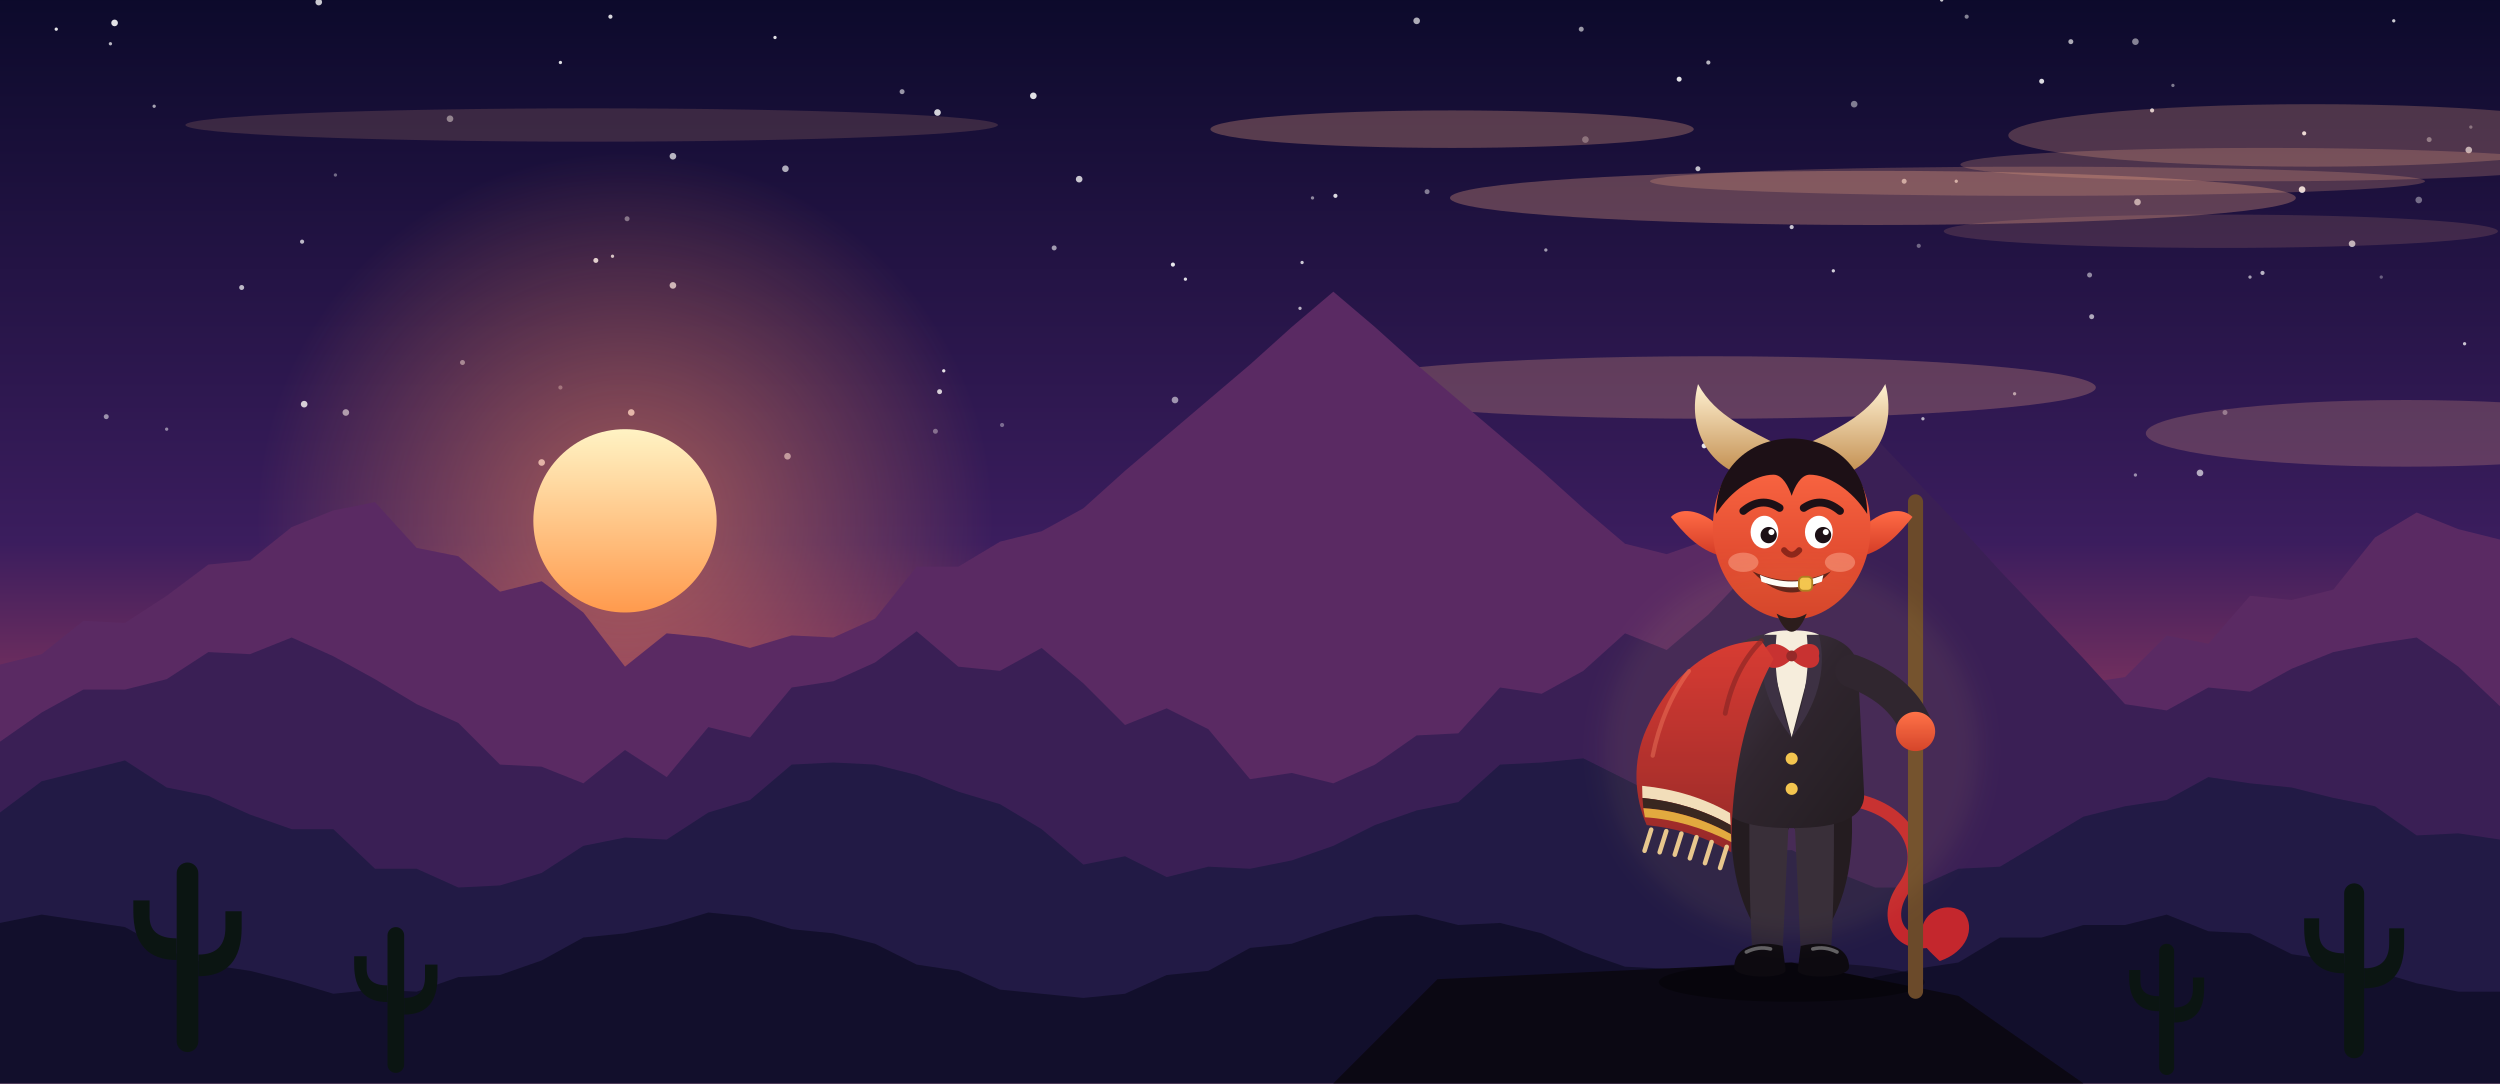
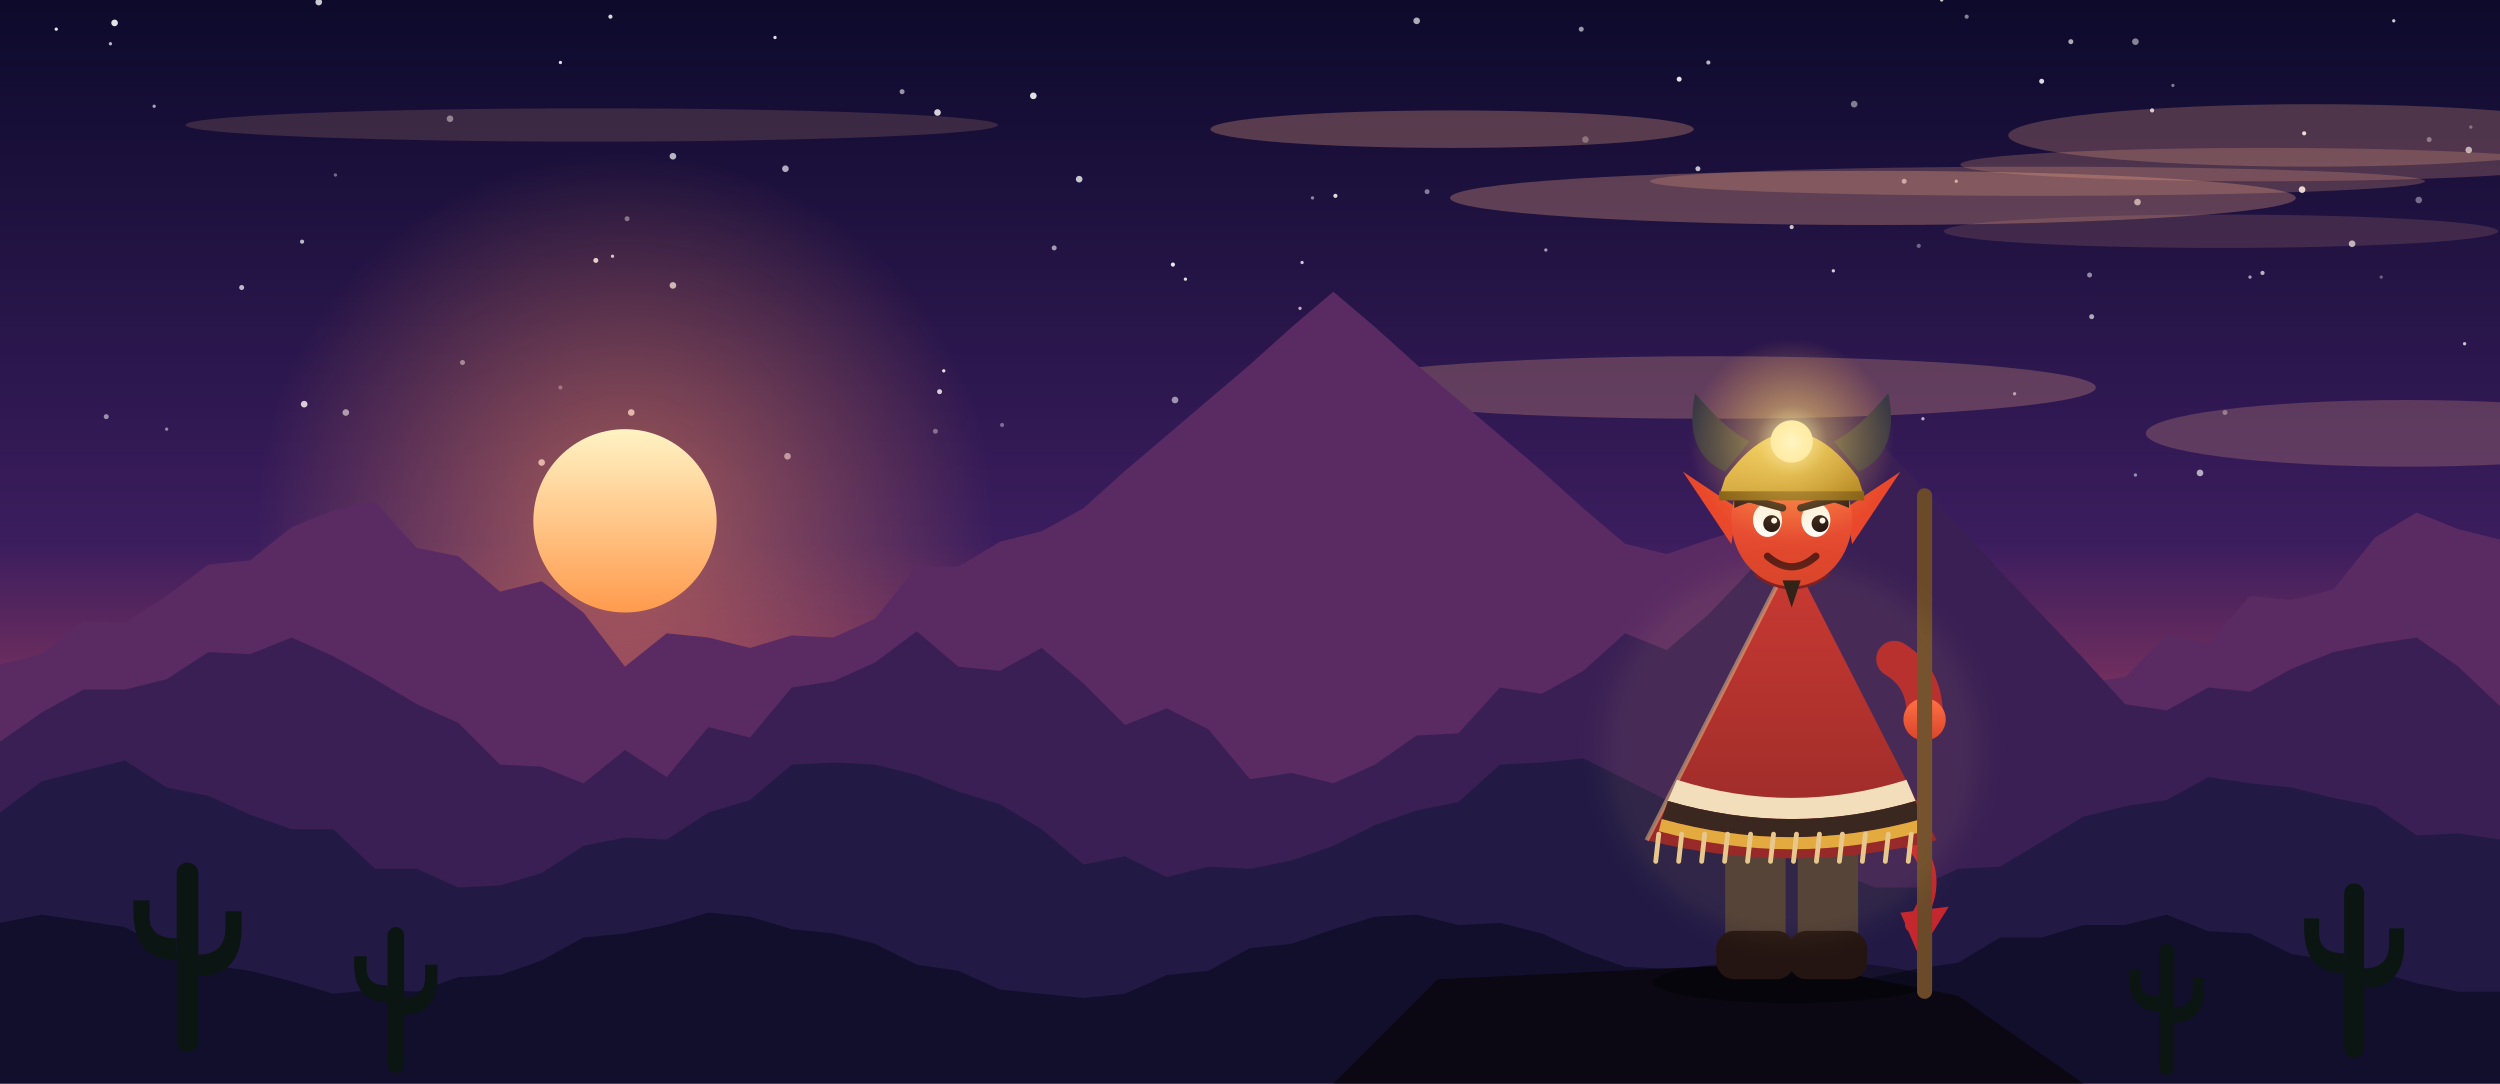
<svg xmlns="http://www.w3.org/2000/svg" viewBox="0 0 1200 520" preserveAspectRatio="xMidYMid slice">
  <defs>
    <linearGradient id="skin" x1="0" y1="0" x2="0" y2="1">
      <stop offset="0" stop-color="#ff6a43" />
      <stop offset="1" stop-color="#d63a25" />
    </linearGradient>
    <linearGradient id="helm" x1="0" y1="0" x2="1" y2="1">
      <stop offset="0" stop-color="#f1d263" />
      <stop offset="1" stop-color="#a97f1c" />
    </linearGradient>
    <linearGradient id="pon" x1="0" y1="0" x2="0" y2="1">
      <stop offset="0" stop-color="#c8302f" />
      <stop offset="1" stop-color="#8f1d24" />
    </linearGradient>
    <radialGradient id="lamp" cx=".5" cy=".5" r=".5">
      <stop offset="0" stop-color="#fff6c4" stop-opacity=".95" />
      <stop offset=".35" stop-color="#ffd86b" stop-opacity=".45" />
      <stop offset="1" stop-color="#ffb347" stop-opacity="0" />
    </radialGradient>
    <filter id="soft">
      <feGaussianBlur stdDeviation="6" />
    </filter>
    <filter id="blur2">
      <feGaussianBlur stdDeviation="2" />
    </filter>
    <linearGradient id="sky" x1="0" y1="0" x2="0" y2="1">
      <stop offset="0" stop-color="#0c0a2b" />
      <stop offset="0.5" stop-color="#3b1d5e" />
      <stop offset="0.8" stop-color="#b8465f" />
      <stop offset="1" stop-color="#ff9a4d" />
    </linearGradient>
    <radialGradient id="sunglow">
      <stop offset="0" stop-color="#ff8f5a" stop-opacity=".55" />
      <stop offset="1" stop-color="#ff8f5a" stop-opacity="0" />
    </radialGradient>
    <linearGradient id="sundisc" x1="0" y1="0" x2="0" y2="1">
      <stop offset="0" stop-color="#fff3c4" />
      <stop offset="1" stop-color="#ff9a4d" />
    </linearGradient>
  </defs>
  <rect width="1200" height="520" fill="url(#sky)" />
  <circle cx="286" cy="125" r="1.2" fill="#fff" opacity="0.85" />
  <circle cx="569" cy="134" r="0.8" fill="#fff" opacity="0.85" />
  <circle cx="563" cy="127" r="1.0" fill="#fff" opacity="0.90" />
  <circle cx="564" cy="192" r="1.6" fill="#fff" opacity="0.54" />
  <circle cx="1033" cy="53" r="1.0" fill="#fff" opacity="0.82" />
  <circle cx="628" cy="170" r="0.8" fill="#fff" opacity="0.40" />
  <circle cx="1149" cy="10" r="0.8" fill="#fff" opacity="0.79" />
  <circle cx="323" cy="137" r="1.6" fill="#fff" opacity="0.73" />
  <circle cx="1105" cy="91" r="1.6" fill="#fff" opacity="0.88" />
  <circle cx="161" cy="84" r="0.8" fill="#fff" opacity="0.38" />
  <circle cx="260" cy="222" r="1.6" fill="#fff" opacity="0.77" />
  <circle cx="1026" cy="97" r="1.6" fill="#fff" opacity="0.64" />
  <circle cx="641" cy="94" r="1.0" fill="#fff" opacity="0.84" />
  <circle cx="818" cy="214" r="1.2" fill="#fff" opacity="0.89" />
  <circle cx="806" cy="38" r="1.2" fill="#fff" opacity="0.88" />
  <circle cx="1086" cy="131" r="1.0" fill="#fff" opacity="0.68" />
  <circle cx="1186" cy="61" r="0.8" fill="#fff" opacity="0.34" />
  <circle cx="1025" cy="228" r="0.8" fill="#fff" opacity="0.51" />
  <circle cx="80" cy="206" r="0.8" fill="#fff" opacity="0.48" />
  <circle cx="923" cy="201" r="0.8" fill="#fff" opacity="0.66" />
  <circle cx="914" cy="87" r="1.2" fill="#fff" opacity="0.63" />
  <circle cx="1106" cy="64" r="1.0" fill="#fff" opacity="0.90" />
  <circle cx="372" cy="18" r="0.8" fill="#fff" opacity="0.87" />
  <circle cx="1166" cy="67" r="1.2" fill="#fff" opacity="0.39" />
  <circle cx="51" cy="200" r="1.2" fill="#fff" opacity="0.52" />
  <circle cx="166" cy="198" r="1.6" fill="#fff" opacity="0.58" />
  <circle cx="624" cy="148" r="0.8" fill="#fff" opacity="0.67" />
  <circle cx="1129" cy="117" r="1.6" fill="#fff" opacity="0.68" />
  <circle cx="859" cy="215" r="1.6" fill="#fff" opacity="0.89" />
  <circle cx="625" cy="126" r="0.8" fill="#fff" opacity="0.77" />
  <circle cx="1185" cy="72" r="1.6" fill="#fff" opacity="0.67" />
  <circle cx="759" cy="14" r="1.2" fill="#fff" opacity="0.58" />
  <circle cx="815" cy="81" r="1.2" fill="#fff" opacity="0.74" />
  <circle cx="27" cy="14" r="0.8" fill="#fff" opacity="0.88" />
  <circle cx="301" cy="105" r="1.2" fill="#fff" opacity="0.41" />
  <circle cx="222" cy="174" r="1.2" fill="#fff" opacity="0.48" />
  <circle cx="453" cy="178" r="0.8" fill="#fff" opacity="0.88" />
  <circle cx="820" cy="30" r="1.0" fill="#fff" opacity="0.69" />
  <circle cx="323" cy="75" r="1.6" fill="#fff" opacity="0.69" />
  <circle cx="116" cy="138" r="1.2" fill="#fff" opacity="0.70" />
  <circle cx="269" cy="186" r="1.0" fill="#fff" opacity="0.35" />
  <circle cx="890" cy="50" r="1.6" fill="#fff" opacity="0.46" />
  <circle cx="944" cy="8" r="1.0" fill="#fff" opacity="0.49" />
  <circle cx="1003" cy="132" r="1.2" fill="#fff" opacity="0.50" />
  <circle cx="994" cy="20" r="1.2" fill="#fff" opacity="0.65" />
  <circle cx="506" cy="119" r="1.2" fill="#fff" opacity="0.58" />
  <circle cx="761" cy="67" r="1.6" fill="#fff" opacity="0.32" />
  <circle cx="496" cy="46" r="1.6" fill="#fff" opacity="0.87" />
  <circle cx="1056" cy="227" r="1.6" fill="#fff" opacity="0.64" />
  <circle cx="1183" cy="165" r="0.8" fill="#fff" opacity="0.75" />
  <circle cx="1004" cy="152" r="1.2" fill="#fff" opacity="0.63" />
  <circle cx="1068" cy="198" r="1.2" fill="#fff" opacity="0.37" />
  <circle cx="293" cy="8" r="1.0" fill="#fff" opacity="0.84" />
  <circle cx="1080" cy="133" r="0.8" fill="#fff" opacity="0.59" />
  <circle cx="145" cy="116" r="1.0" fill="#fff" opacity="0.70" />
  <circle cx="630" cy="95" r="0.8" fill="#fff" opacity="0.50" />
  <circle cx="303" cy="198" r="1.6" fill="#fff" opacity="0.79" />
  <circle cx="74" cy="51" r="0.8" fill="#fff" opacity="0.62" />
  <circle cx="980" cy="39" r="1.2" fill="#fff" opacity="0.85" />
  <circle cx="967" cy="189" r="0.8" fill="#fff" opacity="0.59" />
  <circle cx="685" cy="92" r="1.2" fill="#fff" opacity="0.45" />
  <circle cx="742" cy="120" r="0.8" fill="#fff" opacity="0.58" />
  <circle cx="932" cy="0" r="0.8" fill="#fff" opacity="0.77" />
  <circle cx="55" cy="11" r="1.6" fill="#fff" opacity="0.88" />
  <circle cx="1025" cy="20" r="1.6" fill="#fff" opacity="0.49" />
  <circle cx="377" cy="81" r="1.6" fill="#fff" opacity="0.65" />
  <circle cx="433" cy="44" r="1.2" fill="#fff" opacity="0.56" />
  <circle cx="153" cy="1" r="1.6" fill="#fff" opacity="0.78" />
  <circle cx="680" cy="10" r="1.6" fill="#fff" opacity="0.66" />
  <circle cx="939" cy="87" r="0.8" fill="#fff" opacity="0.67" />
  <circle cx="518" cy="86" r="1.6" fill="#fff" opacity="0.76" />
  <circle cx="378" cy="219" r="1.6" fill="#fff" opacity="0.58" />
  <circle cx="294" cy="123" r="0.8" fill="#fff" opacity="0.78" />
  <circle cx="269" cy="30" r="0.8" fill="#fff" opacity="0.86" />
  <circle cx="449" cy="207" r="1.2" fill="#fff" opacity="0.37" />
  <circle cx="829" cy="216" r="1.6" fill="#fff" opacity="0.70" />
  <circle cx="880" cy="130" r="0.8" fill="#fff" opacity="0.79" />
  <circle cx="860" cy="109" r="1.0" fill="#fff" opacity="0.76" />
  <circle cx="53" cy="21" r="0.8" fill="#fff" opacity="0.70" />
  <circle cx="451" cy="188" r="1.2" fill="#fff" opacity="0.80" />
  <circle cx="146" cy="194" r="1.6" fill="#fff" opacity="0.80" />
  <circle cx="1143" cy="133" r="0.8" fill="#fff" opacity="0.32" />
  <circle cx="921" cy="118" r="1.0" fill="#fff" opacity="0.36" />
  <circle cx="899" cy="215" r="0.8" fill="#fff" opacity="0.63" />
  <circle cx="1043" cy="41" r="0.8" fill="#fff" opacity="0.45" />
  <circle cx="216" cy="57" r="1.6" fill="#fff" opacity="0.45" />
  <circle cx="719" cy="216" r="1.6" fill="#fff" opacity="0.88" />
  <circle cx="450" cy="54" r="1.6" fill="#fff" opacity="0.81" />
  <circle cx="1161" cy="96" r="1.6" fill="#fff" opacity="0.39" />
  <circle cx="481" cy="204" r="1.0" fill="#fff" opacity="0.36" />
  <circle cx="300" cy="250" r="176" fill="url(#sunglow)" />
  <circle cx="300" cy="250" r="44" fill="url(#sundisc)" />
  <ellipse cx="821" cy="186" rx="185" ry="15" fill="#ffb089" opacity="0.25" />
  <ellipse cx="1110" cy="65" rx="146" ry="15" fill="#ffb089" opacity="0.24" />
  <ellipse cx="1087" cy="79" rx="146" ry="8" fill="#ffb089" opacity="0.22" />
  <ellipse cx="697" cy="62" rx="116" ry="9" fill="#ffb089" opacity="0.28" />
  <ellipse cx="978" cy="87" rx="186" ry="7" fill="#ffb089" opacity="0.23" />
  <ellipse cx="284" cy="60" rx="195" ry="8" fill="#ffb089" opacity="0.16" />
  <ellipse cx="1155" cy="208" rx="125" ry="16" fill="#ffb089" opacity="0.22" />
  <ellipse cx="899" cy="95" rx="203" ry="13" fill="#ffb089" opacity="0.29" />
  <ellipse cx="1066" cy="111" rx="133" ry="8" fill="#ffb089" opacity="0.15" />
  <path d="M0 520 L0 319 L20 314 L40 298 L60 299 L80 286 L100 271 L120 269 L140 253 L160 245 L180 241 L200 263 L220 267 L240 284 L260 279 L280 294 L300 320 L320 304 L340 306 L360 311 L380 305 L400 306 L420 297 L440 272 L460 272 L480 260 L500 255 L520 244 L540 226 L560 209 L580 192 L600 175 L620 157 L640 140 L660 157 L680 175 L700 192 L720 209 L740 226 L760 244 L780 261 L800 266 L820 259 L840 253 L860 259 L880 247 L900 265 L920 265 L940 290 L960 288 L980 301 L1000 328 L1020 325 L1040 305 L1060 309 L1080 286 L1100 288 L1120 283 L1140 258 L1160 246 L1180 254 L1200 259 L1200 520 Z" fill="#5a2a63" />
  <path d="M0 520 L0 356 L20 342 L40 331 L60 331 L80 326 L100 313 L120 314 L140 306 L160 315 L180 326 L200 338 L220 347 L240 367 L260 368 L280 376 L300 360 L320 373 L340 349 L360 354 L380 330 L400 327 L420 318 L440 303 L460 320 L480 322 L500 311 L520 328 L540 348 L560 340 L580 350 L600 374 L620 371 L640 376 L660 367 L680 353 L700 352 L720 330 L740 333 L760 322 L780 304 L800 312 L820 295 L840 274 L860 252 L880 231 L900 210 L920 231 L940 252 L960 274 L980 295 L1000 316 L1020 338 L1040 341 L1060 330 L1080 332 L1100 321 L1120 313 L1140 309 L1160 306 L1180 320 L1200 339 L1200 520 Z" fill="#3a1f55" />
  <path d="M0 520 L0 390 L20 375 L40 370 L60 365 L80 378 L100 382 L120 391 L140 398 L160 398 L180 417 L200 417 L220 426 L240 425 L260 419 L280 406 L300 402 L320 403 L340 390 L360 384 L380 367 L400 366 L420 367 L440 372 L460 380 L480 386 L500 398 L520 415 L540 411 L560 421 L580 416 L600 417 L620 413 L640 406 L660 396 L680 389 L700 385 L720 367 L740 366 L760 364 L780 374 L800 384 L820 389 L840 409 L860 408 L880 418 L900 426 L920 426 L940 417 L960 416 L980 404 L1000 392 L1020 387 L1040 384 L1060 373 L1080 376 L1100 378 L1120 383 L1140 387 L1160 401 L1180 400 L1200 403 L1200 520 Z" fill="#221a45" />
  <path d="M0 520 L0 443 L20 439 L40 442 L60 445 L80 456 L100 463 L120 466 L140 471 L160 477 L180 475 L200 476 L220 469 L240 468 L260 461 L280 450 L300 448 L320 444 L340 438 L360 440 L380 446 L400 448 L420 453 L440 463 L460 466 L480 475 L500 477 L520 479 L540 477 L560 468 L580 466 L600 455 L620 453 L640 446 L660 440 L680 439 L700 444 L720 443 L740 448 L760 457 L780 464 L800 465 L820 472 L840 478 L860 477 L880 477 L900 469 L920 465 L940 462 L960 450 L980 450 L1000 444 L1020 444 L1040 439 L1060 447 L1080 448 L1100 458 L1120 461 L1140 466 L1160 472 L1180 476 L1200 476 L1200 520 Z" fill="#120f2c" />
  <g transform="translate(90,505) scale(1.3)" fill="#0b1512">
    <rect x="-4" y="-70" width="8" height="70" rx="4" />
    <path d="M-4 -34 Q-20 -34 -20 -52 L-20 -56 L-14 -56 L-14 -50 Q-14 -42 -4 -42 Z" />
    <path d="M4 -28 Q20 -28 20 -46 L20 -52 L14 -52 L14 -46 Q14 -36 4 -36 Z" />
  </g>
  <g transform="translate(190,515) scale(1)" fill="#0b1512">
    <rect x="-4" y="-70" width="8" height="70" rx="4" />
    <path d="M-4 -34 Q-20 -34 -20 -52 L-20 -56 L-14 -56 L-14 -50 Q-14 -42 -4 -42 Z" />
    <path d="M4 -28 Q20 -28 20 -46 L20 -52 L14 -52 L14 -46 Q14 -36 4 -36 Z" />
  </g>
  <g transform="translate(1130,508) scale(1.2)" fill="#0b1512">
    <rect x="-4" y="-70" width="8" height="70" rx="4" />
    <path d="M-4 -34 Q-20 -34 -20 -52 L-20 -56 L-14 -56 L-14 -50 Q-14 -42 -4 -42 Z" />
    <path d="M4 -28 Q20 -28 20 -46 L20 -52 L14 -52 L14 -46 Q14 -36 4 -36 Z" />
  </g>
  <g transform="translate(1040,516) scale(0.9)" fill="#0b1512">
    <rect x="-4" y="-70" width="8" height="70" rx="4" />
    <path d="M-4 -34 Q-20 -34 -20 -52 L-20 -56 L-14 -56 L-14 -50 Q-14 -42 -4 -42 Z" />
    <path d="M4 -28 Q20 -28 20 -46 L20 -52 L14 -52 L14 -46 Q14 -36 4 -36 Z" />
  </g>
  <path d="M640 520 L690 470 L860 462 L940 478 L1000 520 Z" fill="#0b0813" />
-   <g id="diablo" transform="translate(860,470) scale(1.45,1.45) translate(-60,-200)">
-     <defs>
-       <linearGradient id="dv-skin" x1="0" y1="0" x2="0" y2="1">
-         <stop offset="0" stop-color="#ff6b45" />
-         <stop offset="1" stop-color="#d23b26" />
-       </linearGradient>
-       <linearGradient id="dv-horn" x1="0" y1="0" x2="0" y2="1">
-         <stop offset="0" stop-color="#fff1d2" />
-         <stop offset="1" stop-color="#c08a4a" />
-       </linearGradient>
-       <linearGradient id="dv-poncho" x1="0" y1="0" x2="0" y2="1">
-         <stop offset="0" stop-color="#d5312f" />
-         <stop offset="1" stop-color="#8f1d24" />
-       </linearGradient>
-       <linearGradient id="dv-frac" x1="0" y1="0" x2="1" y2="1">
-         <stop offset="0" stop-color="#3a2f48" />
-         <stop offset=".45" stop-color="#211a2b" />
-         <stop offset="1" stop-color="#140f1b" />
-       </linearGradient>
-       <radialGradient id="dv-glow" cx=".5" cy=".5" r=".5">
-         <stop offset="0" stop-color="#fff6c4" stop-opacity=".9" />
-         <stop offset=".35" stop-color="#ffd86b" stop-opacity=".4" />
-         <stop offset="1" stop-color="#ffb347" stop-opacity="0" />
-       </radialGradient>
-     </defs>
-     <ellipse cx="60" cy="201" rx="44" ry="6.5" fill="#000" opacity=".35" />
-     <path d="M76 140 C98 142 106 158 97 170 C90 180 96 190 107 187" fill="none" stroke="#c4272d" stroke-width="4.5" stroke-linecap="round" />
-     <path d="M103 185 C103 177 112 174 117 178 C121 183 118 191 109 194 C106 191 103 189 103 185 Z" fill="#c4272d" />
-     <path d="M41 136 C38 158 42 175 50 186 C53 170 56 156 60 148 C64 156 67 170 70 186 C78 175 82 158 79 136 Z" fill="#140f1b" />
-     <path d="M46 144 C46 160 46 176 47 191 L57 191 L59 148 Z" fill="#2b2336" />
-     <path d="M61 148 L63 191 L73 191 C74 176 74 160 74 144 Z" fill="#2b2336" />
-     <path d="M41 196 C41 189 49 187 57 189 L58 197 C58 200 41 200 41 196 Z" fill="#0d0a10" />
-     <path d="M79 196 C79 189 71 187 63 189 L62 197 C62 200 79 200 79 196 Z" fill="#0d0a10" />
-     <path d="M45 191 Q49 189 53 190" fill="none" stroke="#fff" stroke-width="1.2" opacity=".35" stroke-linecap="round" />
-     <path d="M67 190 Q71 189 75 191" fill="none" stroke="#fff" stroke-width="1.2" opacity=".35" stroke-linecap="round" />
-     <path d="M38 98 C38 89 47 85 60 85 C73 85 82 89 82 98 L84 139 C84 146 77 150 60 150 C43 150 36 146 36 139 Z" fill="url(#dv-frac)" />
-     <path d="M51 86 L60 120 L69 86 C66 84 54 84 51 86 Z" fill="#f5efe4" />
-     <path d="M51 86 C48 98 52 110 60 120 C55 106 54 96 55 86 Z" fill="#2f2640" />
-     <path d="M69 86 C72 98 68 110 60 120 C65 106 66 96 65 86 Z" fill="#2f2640" />
-     <path d="M60 92 C55 87 50 89 51 93 C50 97 55 99 60 94 C65 99 70 97 69 93 C70 89 65 87 60 92 Z" fill="#c4272d" />
-     <circle cx="60" cy="93" r="1.8" fill="#8f1d24" />
-     <circle cx="60" cy="127" r="2" fill="#f2c44d" />
-     <circle cx="60" cy="137" r="2" fill="#f2c44d" />
-     <path d="M50 88 C34 88 20 99 12 117 C7 128 8 140 12 149 C22 150 32 153 40 158 C40 140 42 116 54 94 Z" fill="url(#dv-poncho)" />
-     <path d="M10.5 136 C21 137 31 140 39.6 145 L39.8 149 C31 144 21 141 10.6 140 Z" fill="#f1dfc0" />
-     <path d="M10.6 140 C21 141 31 144 39.8 149 L39.9 152 C31 147 21 144 10.9 143.4 Z" fill="#2b1b1b" />
-     <path d="M10.9 143.4 C21 144 31 147 39.9 152 L40 154.6 C31 150 21 147 11.4 146.4 Z" fill="#e0a73c" />
-     <path d="M26 98 C20 106 16 116 14 126" fill="none" stroke="#ff8a6a" stroke-width="1.4" opacity=".35" stroke-linecap="round" />
-     <path d="M50 88 C44 94 40 102 38 112" fill="none" stroke="#7a151c" stroke-width="1.6" opacity=".6" stroke-linecap="round" />
-     <path d="M13.5 150.5 l-2.2 7" stroke="#e6c690" stroke-width="1.5" stroke-linecap="round" />
-     <path d="M18.5 151.0 l-2.2 7" stroke="#e6c690" stroke-width="1.5" stroke-linecap="round" />
-     <path d="M23.5 151.8 l-2.2 7" stroke="#e6c690" stroke-width="1.5" stroke-linecap="round" />
-     <path d="M28.5 153.0 l-2.2 7" stroke="#e6c690" stroke-width="1.5" stroke-linecap="round" />
-     <path d="M33.5 154.6 l-2.2 7" stroke="#e6c690" stroke-width="1.5" stroke-linecap="round" />
-     <path d="M38.5 156.2 l-2.2 7" stroke="#e6c690" stroke-width="1.5" stroke-linecap="round" />
-     <path d="M101 42 V204" stroke="#6b4a2a" stroke-width="5" stroke-linecap="round" />
-     <path d="M80 98 Q96 104 101 116" fill="none" stroke="#211a2b" stroke-width="11" stroke-linecap="round" />
-     <circle cx="101" cy="118" r="6.5" fill="url(#dv-skin)" />
-     <path d="M46 34 C33 31 25 18 29 3 C35 14 46 18 57 24 Z" fill="url(#dv-horn)" />
-     <path d="M74 34 C87 31 95 18 91 3 C85 14 74 18 63 24 Z" fill="url(#dv-horn)" />
-     <path d="M36 50 C29 44 23 44 20 47 C24 52 29 58 37 60 Z" fill="url(#dv-skin)" />
-     <path d="M84 50 C91 44 97 44 100 47 C96 52 91 58 83 60 Z" fill="url(#dv-skin)" />
-     <path d="M60 23 C79 23 87 37 86 53 C85 69 73 81 60 81 C47 81 35 69 34 53 C33 37 41 23 60 23 Z" fill="url(#dv-skin)" />
-     <path d="M35 46 C35 30 47 21 60 21 C73 21 85 30 85 46 C80 38 72 33 66 33 C63 33 61 37 60 40 C59 37 57 33 54 33 C48 33 40 38 35 46 Z" fill="#1d1016" />
-     <path d="M44 45 Q50 40 56 44" fill="none" stroke="#1d1016" stroke-width="2.6" stroke-linecap="round" />
-     <path d="M64 44 Q70 40 76 45" fill="none" stroke="#1d1016" stroke-width="2.6" stroke-linecap="round" />
-     <ellipse cx="51" cy="52" rx="4.6" ry="5.4" fill="#fff" />
-     <ellipse cx="69" cy="52" rx="4.6" ry="5.4" fill="#fff" />
-     <circle cx="52.4" cy="53" r="2.7" fill="#1d1016" />
-     <circle cx="70.4" cy="53" r="2.7" fill="#1d1016" />
-     <circle cx="53.3" cy="52" r="1" fill="#fff" />
-     <circle cx="71.3" cy="52" r="1" fill="#fff" />
-     <ellipse cx="44" cy="62" rx="5" ry="3.2" fill="#ffb199" opacity=".45" />
-     <ellipse cx="76" cy="62" rx="5" ry="3.2" fill="#ffb199" opacity=".45" />
-     <path d="M57.5 58 Q60 61 62.5 58" fill="none" stroke="#8c2418" stroke-width="2" stroke-linecap="round" />
-     <path d="M47 65 Q60 79 73 65 Q60 71 47 65 Z" fill="#5b1a14" />
-     <path d="M49.5 66.2 Q60 70.5 70.5 66.2 L70 68.4 Q60 72.2 50 68.4 Z" fill="#fff" />
-     <rect x="62.4" y="66.8" width="4.4" height="4.6" rx="1.4" fill="#f2c44d" stroke="#a8791a" stroke-width=".6" />
-     <path d="M55 79 Q60 91 65 79 Q60 82 55 79 Z" fill="#1d1016" />
+   <g transform="translate(860,470) scale(1.45,1.45) translate(-60,-200)">
+     <ellipse cx="60" cy="201" rx="46" ry="7" fill="#000" opacity=".35" />
+     <path d="M78 150 C104 146 112 168 100 182" fill="none" stroke="#c4272d" stroke-width="5" stroke-linecap="round" />
+     <path d="M96 178 L112 176 L102 192 Z" fill="#c4272d" />
+     <rect x="38" y="140" width="20" height="50" rx="5" fill="#4b3a35" />
+     <rect x="62" y="140" width="20" height="50" rx="5" fill="#4b3a35" />
+     <rect x="35" y="184" width="26" height="16" rx="6" fill="#241512" />
+     <rect x="59" y="184" width="26" height="16" rx="6" fill="#241512" />
+     <path d="M60 60 L12 154 Q60 166 108 154 Z" fill="url(#pon)" />
+     <path d="M60 60 L12 154" stroke="#e6c690" stroke-width="1.5" opacity=".5" />
+     <path d="M22 134 Q60 146 98 134 L101 141 Q60 153 19 141 Z" fill="#f1dfc0" />
+     <path d="M19 141 Q60 153 101 141 L103 147 Q60 159 17 147 Z" fill="#2b1b1b" />
+     <path d="M17 147 Q60 159 103 147 L104 151 Q60 163 16 151 Z" fill="#e0a73c" />
+     <path d="M16.0 152 l-1 9" stroke="#e6c690" stroke-width="1.6" stroke-linecap="round" />
+     <path d="M23.6 152 l-1 9" stroke="#e6c690" stroke-width="1.6" stroke-linecap="round" />
+     <path d="M31.2 152 l-1 9" stroke="#e6c690" stroke-width="1.6" stroke-linecap="round" />
+     <path d="M38.8 152 l-1 9" stroke="#e6c690" stroke-width="1.6" stroke-linecap="round" />
+     <path d="M46.4 152 l-1 9" stroke="#e6c690" stroke-width="1.6" stroke-linecap="round" />
+     <path d="M54.0 152 l-1 9" stroke="#e6c690" stroke-width="1.6" stroke-linecap="round" />
+     <path d="M61.6 152 l-1 9" stroke="#e6c690" stroke-width="1.6" stroke-linecap="round" />
+     <path d="M69.2 152 l-1 9" stroke="#e6c690" stroke-width="1.6" stroke-linecap="round" />
+     <path d="M76.8 152 l-1 9" stroke="#e6c690" stroke-width="1.6" stroke-linecap="round" />
+     <path d="M84.4 152 l-1 9" stroke="#e6c690" stroke-width="1.6" stroke-linecap="round" />
+     <path d="M92.0 152 l-1 9" stroke="#e6c690" stroke-width="1.6" stroke-linecap="round" />
+     <path d="M99.6 152 l-1 9" stroke="#e6c690" stroke-width="1.6" stroke-linecap="round" />
+     <path d="M47 66 Q60 76 73 66" fill="#7a151c" />
+     <path d="M94 94 Q104 100 104 112" fill="none" stroke="#b3262b" stroke-width="12" stroke-linecap="round" />
+     <circle cx="104" cy="114" r="7" fill="url(#skin)" />
+     <path d="M104 40 V204" stroke="#6b4a2a" stroke-width="5" stroke-linecap="round" />
+     <path d="M42 44 L24 32 L40 56 Z" fill="#e9482b" />
+     <path d="M78 44 L96 32 L80 56 Z" fill="#e9482b" />
+     <ellipse cx="60" cy="48" rx="20" ry="22" fill="url(#skin)" />
+     <path d="M41 40 Q60 22 79 40 L79 44 Q60 36 41 44 Z" fill="#241512" />
+     <ellipse cx="52" cy="48" rx="4.8" ry="5.6" fill="#fff" />
+     <ellipse cx="68" cy="48" rx="4.8" ry="5.6" fill="#fff" />
+     <circle cx="53.4" cy="49.2" r="2.8" fill="#1a0f0f" />
+     <circle cx="69.4" cy="49.2" r="2.8" fill="#1a0f0f" />
+     <circle cx="54.2" cy="48.2" r="1" fill="#fff" />
+     <circle cx="70.2" cy="48.2" r="1" fill="#fff" />
+     <path d="M46 41 L57 44 M74 41 L63 44" stroke="#241512" stroke-width="2.4" stroke-linecap="round" />
+     <path d="M52 60 Q60 67 68 60" fill="none" stroke="#5b1a14" stroke-width="2.4" stroke-linecap="round" />
+     <path d="M57 68 L60 77 L63 68 Z" fill="#241512" />
+     <path d="M38 34 Q60 4 82 34 L84 40 L36 40 Z" fill="url(#helm)" />
+     <path d="M36 40 H84" stroke="#7d5d12" stroke-width="3" />
+     <path d="M38 32 Q24 26 28 6 Q38 18 46 22 Z" fill="#3a3a44" />
+     <path d="M82 32 Q96 26 92 6 Q82 18 74 22 Z" fill="#3a3a44" />
+     <circle cx="60" cy="22" r="7" fill="#fff7c8" />
+     <circle cx="60" cy="22" r="34" fill="url(#lamp)" />
  </g>
  <circle cx="860" cy="360" r="90" fill="#ffd86b" opacity=".07" filter="url(#soft)" />
</svg>
